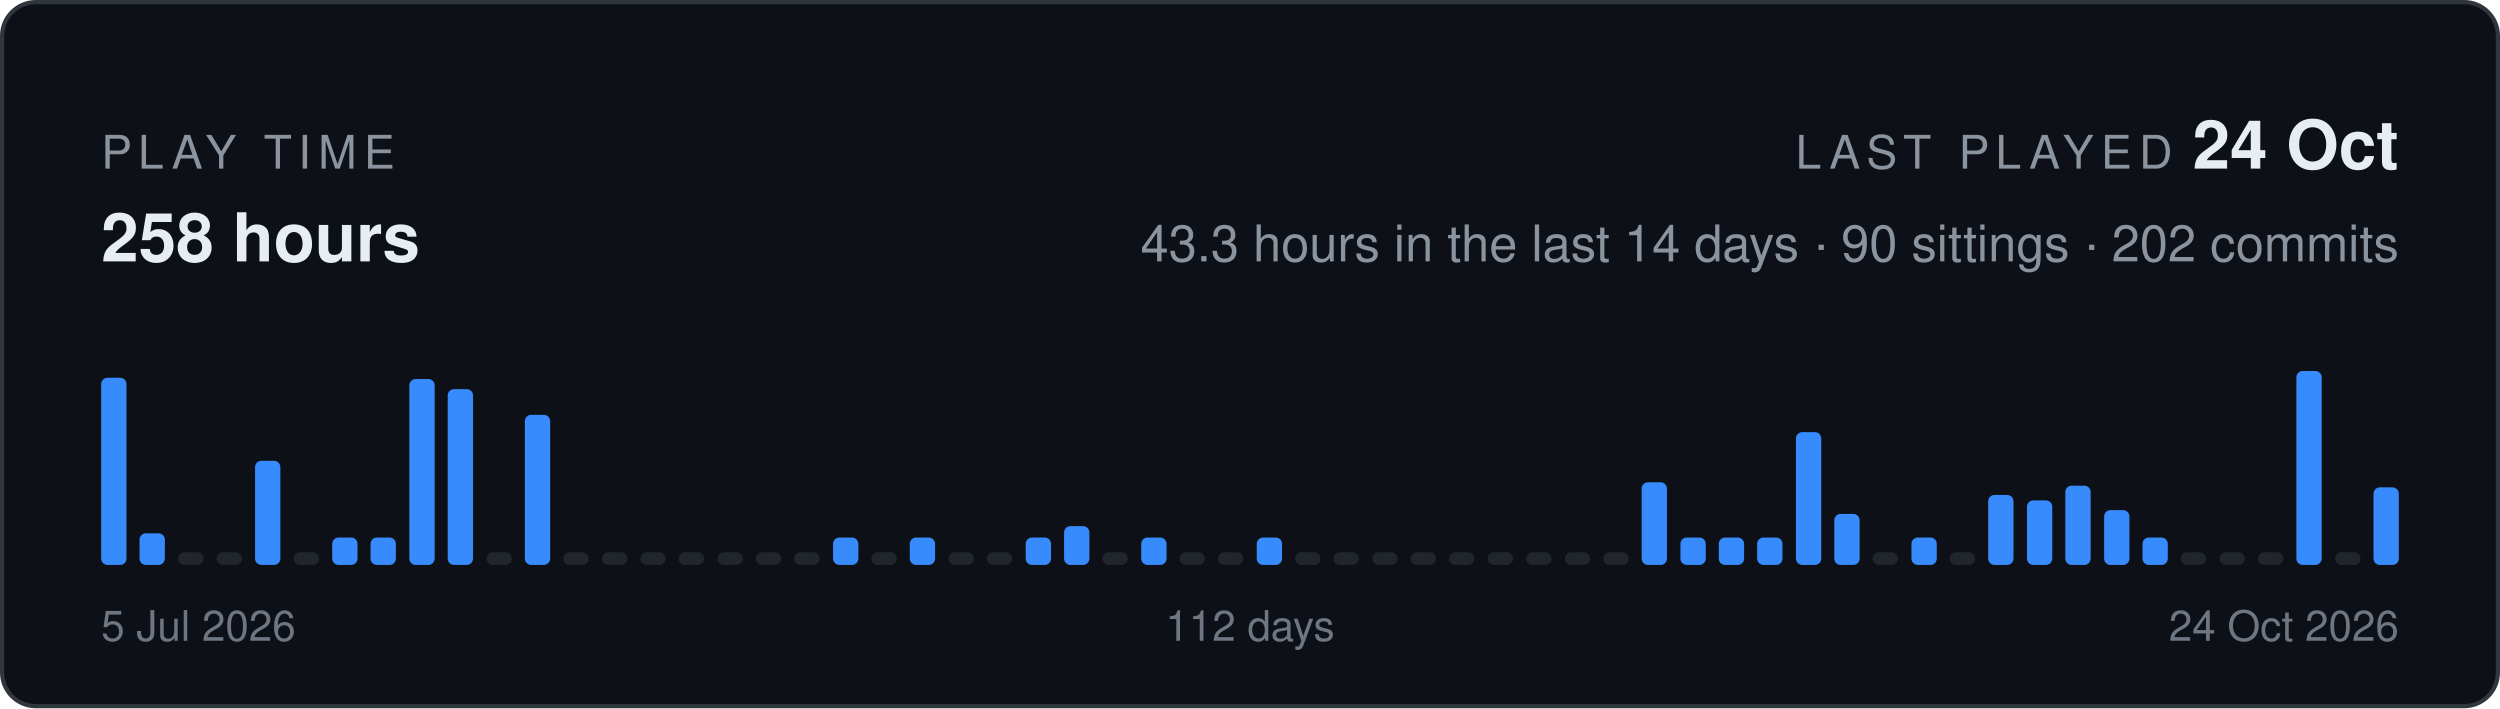
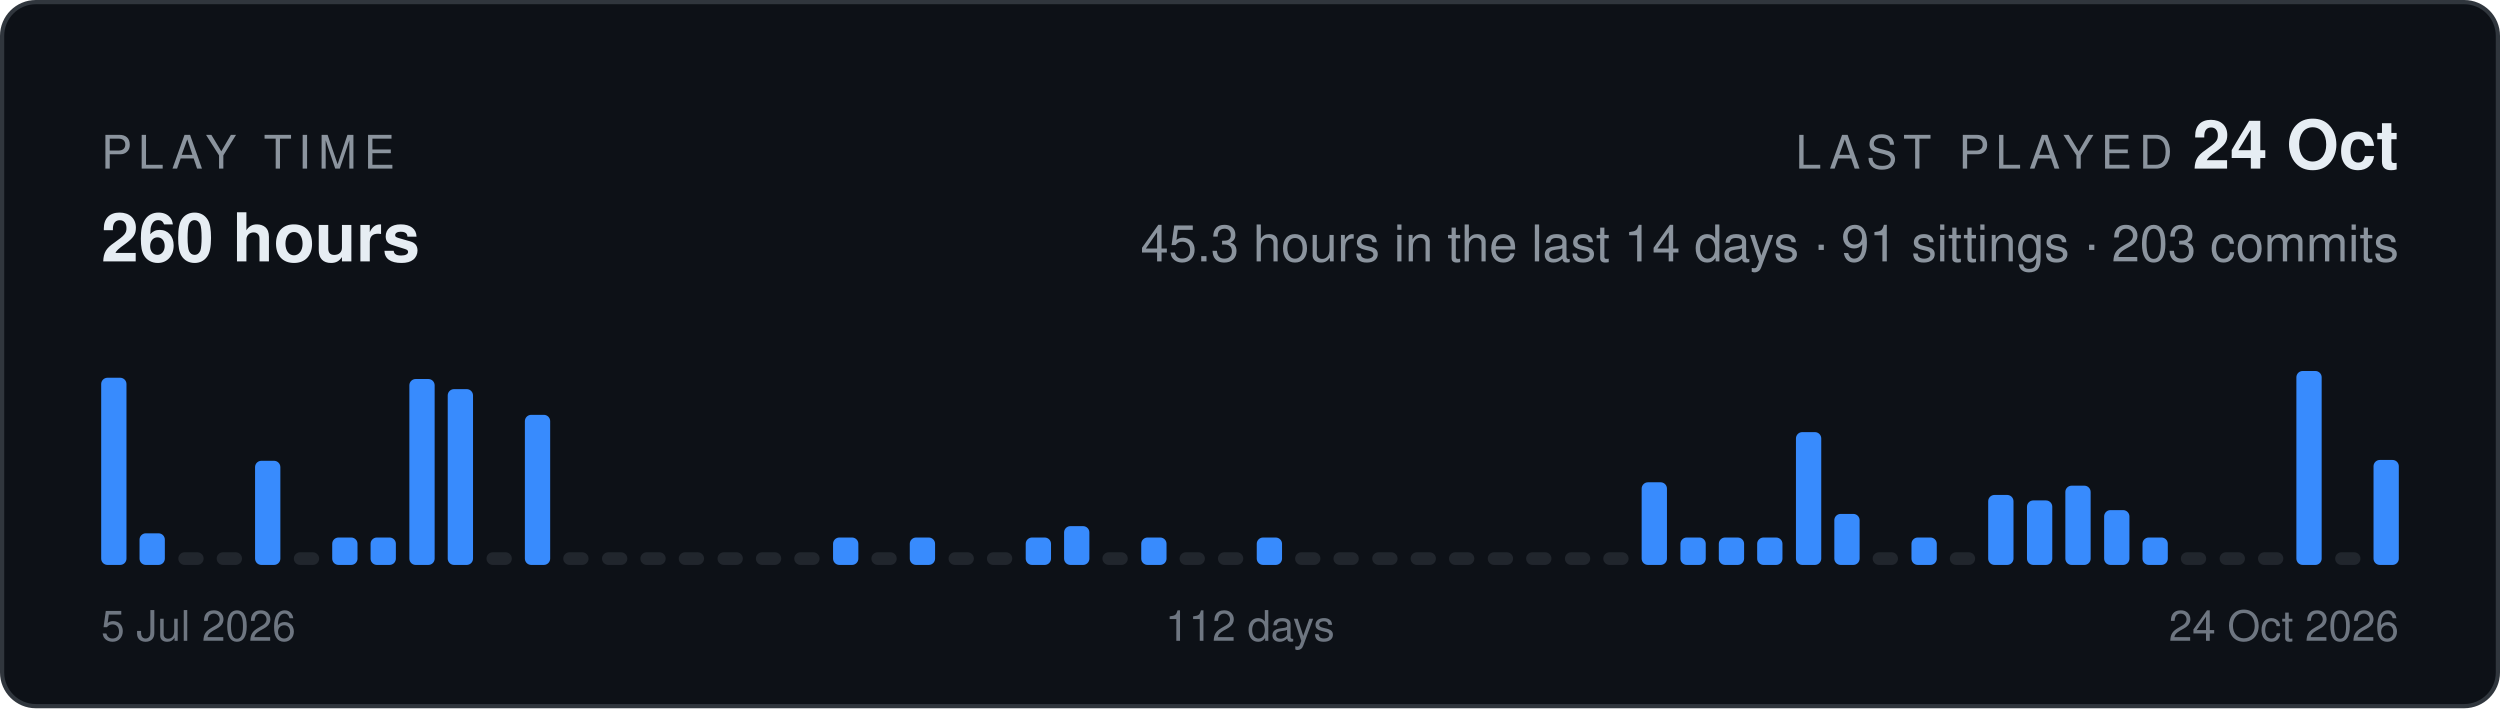
- <svg xmlns="http://www.w3.org/2000/svg" width="593" height="168" viewBox="0 0 593 168" role="img" aria-label="Play time: 258 hours over 202 commits, last played 24 Oct">
+ <svg xmlns="http://www.w3.org/2000/svg" width="593" height="168" viewBox="0 0 593 168" role="img" aria-label="Play time: 260 hours over 203 commits, last played 24 Oct">
  <style>
    .card { fill: #0d1117; stroke: #30363d }
    text { font-family: -apple-system, BlinkMacSystemFont, "Segoe UI", Helvetica, Arial, sans-serif }
    .label { font-size: 11px; letter-spacing: 1.7px; fill: #8b949e }
    .stat { font-size: 16px; font-weight: 600; letter-spacing: normal; fill: #e6edf3 }
    .note { font-size: 12px; fill: #8b949e }
    .axis { font-size: 10px; fill: #6e7681 }
    .bar { fill: #388bfd }
    .bar-quiet { fill: #21262d }
  </style>
  <rect class="card" x="0.5" y="0.5" width="592" height="167" rx="8" />
  <text class="label" x="24" y="40">PLAY TIME</text>
-   <text class="stat" x="24" y="62">258 hours</text>
+   <text class="stat" x="24" y="62">260 hours</text>
  <text class="label" x="569" y="40" text-anchor="end">LAST PLAYED <tspan class="stat">24 Oct</tspan>
  </text>
-   <text class="note" x="569" y="62" text-anchor="end">43.3 hours in the last 14 days   ·   90 sittings   ·   202 commits</text>
+   <text class="note" x="569" y="62" text-anchor="end">45.3 hours in the last 14 days   ·   91 sittings   ·   203 commits</text>
  <rect class="bar" x="24.0" y="89.6" width="6" height="44.4" rx="1.5" />
  <rect class="bar" x="33.1" y="126.5" width="6" height="7.5" rx="1.5" />
  <rect class="bar-quiet" x="42.3" y="131.0" width="6" height="3.0" rx="1.5" />
  <rect class="bar-quiet" x="51.4" y="131.0" width="6" height="3.0" rx="1.5" />
  <rect class="bar" x="60.5" y="109.3" width="6" height="24.7" rx="1.5" />
  <rect class="bar-quiet" x="69.7" y="131.0" width="6" height="3.0" rx="1.5" />
  <rect class="bar" x="78.8" y="127.5" width="6" height="6.5" rx="1.5" />
  <rect class="bar" x="87.9" y="127.5" width="6" height="6.5" rx="1.5" />
  <rect class="bar" x="97.1" y="89.9" width="6" height="44.1" rx="1.5" />
  <rect class="bar" x="106.2" y="92.3" width="6" height="41.7" rx="1.5" />
  <rect class="bar-quiet" x="115.4" y="131.0" width="6" height="3.0" rx="1.5" />
  <rect class="bar" x="124.5" y="98.4" width="6" height="35.6" rx="1.5" />
  <rect class="bar-quiet" x="133.6" y="131.0" width="6" height="3.0" rx="1.5" />
  <rect class="bar-quiet" x="142.8" y="131.0" width="6" height="3.0" rx="1.5" />
  <rect class="bar-quiet" x="151.9" y="131.0" width="6" height="3.0" rx="1.5" />
  <rect class="bar-quiet" x="161.0" y="131.0" width="6" height="3.0" rx="1.5" />
  <rect class="bar-quiet" x="170.2" y="131.0" width="6" height="3.0" rx="1.5" />
  <rect class="bar-quiet" x="179.3" y="131.0" width="6" height="3.0" rx="1.5" />
  <rect class="bar-quiet" x="188.4" y="131.0" width="6" height="3.0" rx="1.5" />
  <rect class="bar" x="197.6" y="127.5" width="6" height="6.5" rx="1.5" />
  <rect class="bar-quiet" x="206.7" y="131.0" width="6" height="3.0" rx="1.5" />
  <rect class="bar" x="215.8" y="127.5" width="6" height="6.5" rx="1.5" />
  <rect class="bar-quiet" x="225.0" y="131.0" width="6" height="3.0" rx="1.5" />
  <rect class="bar-quiet" x="234.1" y="131.0" width="6" height="3.0" rx="1.5" />
  <rect class="bar" x="243.3" y="127.5" width="6" height="6.5" rx="1.5" />
  <rect class="bar" x="252.4" y="124.8" width="6" height="9.2" rx="1.5" />
  <rect class="bar-quiet" x="261.5" y="131.0" width="6" height="3.0" rx="1.5" />
  <rect class="bar" x="270.7" y="127.5" width="6" height="6.5" rx="1.5" />
  <rect class="bar-quiet" x="279.8" y="131.0" width="6" height="3.0" rx="1.5" />
  <rect class="bar-quiet" x="288.9" y="131.0" width="6" height="3.0" rx="1.5" />
  <rect class="bar" x="298.1" y="127.5" width="6" height="6.5" rx="1.5" />
  <rect class="bar-quiet" x="307.2" y="131.0" width="6" height="3.0" rx="1.5" />
  <rect class="bar-quiet" x="316.3" y="131.0" width="6" height="3.0" rx="1.5" />
  <rect class="bar-quiet" x="325.5" y="131.0" width="6" height="3.0" rx="1.5" />
  <rect class="bar-quiet" x="334.6" y="131.0" width="6" height="3.0" rx="1.5" />
  <rect class="bar-quiet" x="343.7" y="131.0" width="6" height="3.0" rx="1.5" />
  <rect class="bar-quiet" x="352.9" y="131.0" width="6" height="3.0" rx="1.5" />
  <rect class="bar-quiet" x="362.0" y="131.0" width="6" height="3.0" rx="1.5" />
  <rect class="bar-quiet" x="371.2" y="131.0" width="6" height="3.0" rx="1.5" />
  <rect class="bar-quiet" x="380.3" y="131.0" width="6" height="3.0" rx="1.5" />
  <rect class="bar" x="389.4" y="114.4" width="6" height="19.6" rx="1.5" />
  <rect class="bar" x="398.6" y="127.5" width="6" height="6.5" rx="1.5" />
  <rect class="bar" x="407.7" y="127.5" width="6" height="6.5" rx="1.5" />
  <rect class="bar" x="416.8" y="127.5" width="6" height="6.5" rx="1.5" />
  <rect class="bar" x="426.0" y="102.5" width="6" height="31.5" rx="1.5" />
  <rect class="bar" x="435.1" y="121.9" width="6" height="12.1" rx="1.5" />
  <rect class="bar-quiet" x="444.2" y="131.0" width="6" height="3.0" rx="1.5" />
  <rect class="bar" x="453.4" y="127.5" width="6" height="6.5" rx="1.5" />
  <rect class="bar-quiet" x="462.5" y="131.0" width="6" height="3.0" rx="1.5" />
  <rect class="bar" x="471.6" y="117.4" width="6" height="16.6" rx="1.5" />
  <rect class="bar" x="480.8" y="118.7" width="6" height="15.3" rx="1.5" />
  <rect class="bar" x="489.9" y="115.2" width="6" height="18.8" rx="1.5" />
  <rect class="bar" x="499.1" y="121.0" width="6" height="13.0" rx="1.5" />
  <rect class="bar" x="508.2" y="127.5" width="6" height="6.5" rx="1.5" />
  <rect class="bar-quiet" x="517.3" y="131.0" width="6" height="3.0" rx="1.5" />
  <rect class="bar-quiet" x="526.5" y="131.0" width="6" height="3.0" rx="1.5" />
  <rect class="bar-quiet" x="535.6" y="131.0" width="6" height="3.0" rx="1.5" />
  <rect class="bar" x="544.7" y="88.0" width="6" height="46.0" rx="1.5" />
  <rect class="bar-quiet" x="553.9" y="131.0" width="6" height="3.0" rx="1.5" />
-   <rect class="bar" x="563.0" y="115.6" width="6" height="18.4" rx="1.5" />
+   <rect class="bar" x="563.0" y="109.1" width="6" height="24.9" rx="1.5" />
  <text class="axis" x="24" y="152">5 Jul 2026</text>
  <text class="axis" x="296.5" y="152" text-anchor="middle">112 days</text>
  <text class="axis" x="569" y="152" text-anchor="end">24 Oct 2026</text>
</svg>
